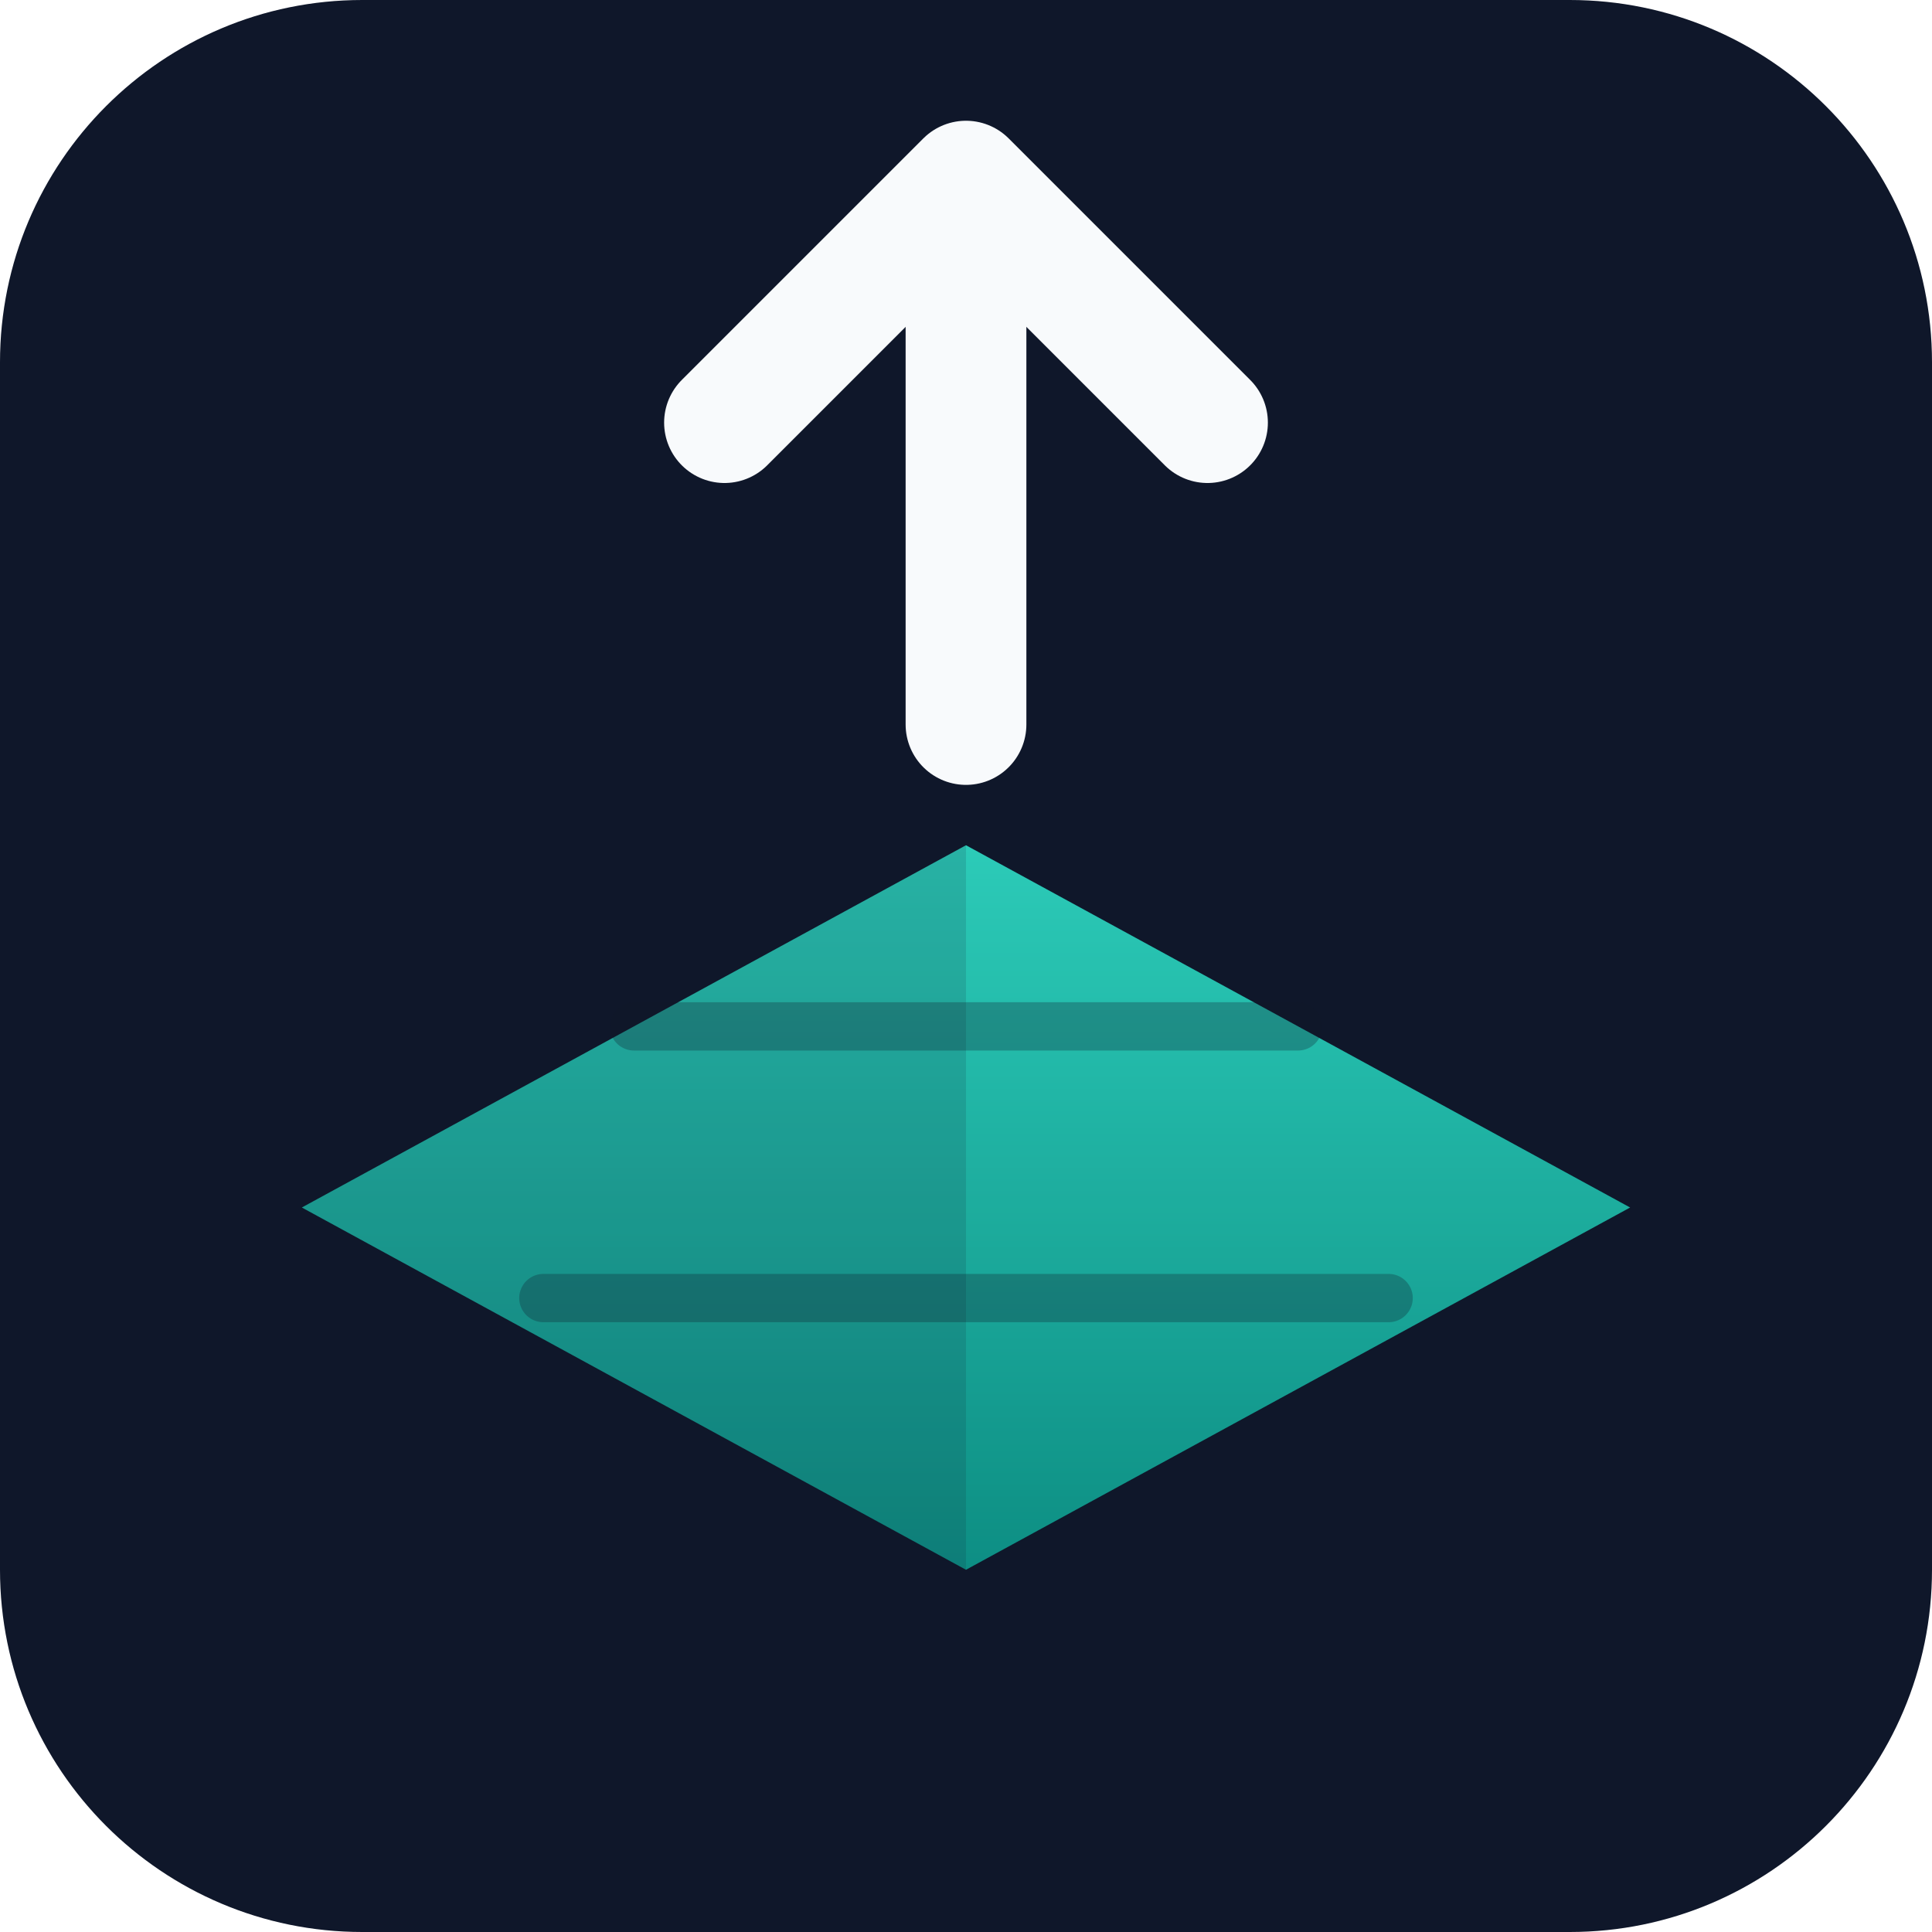
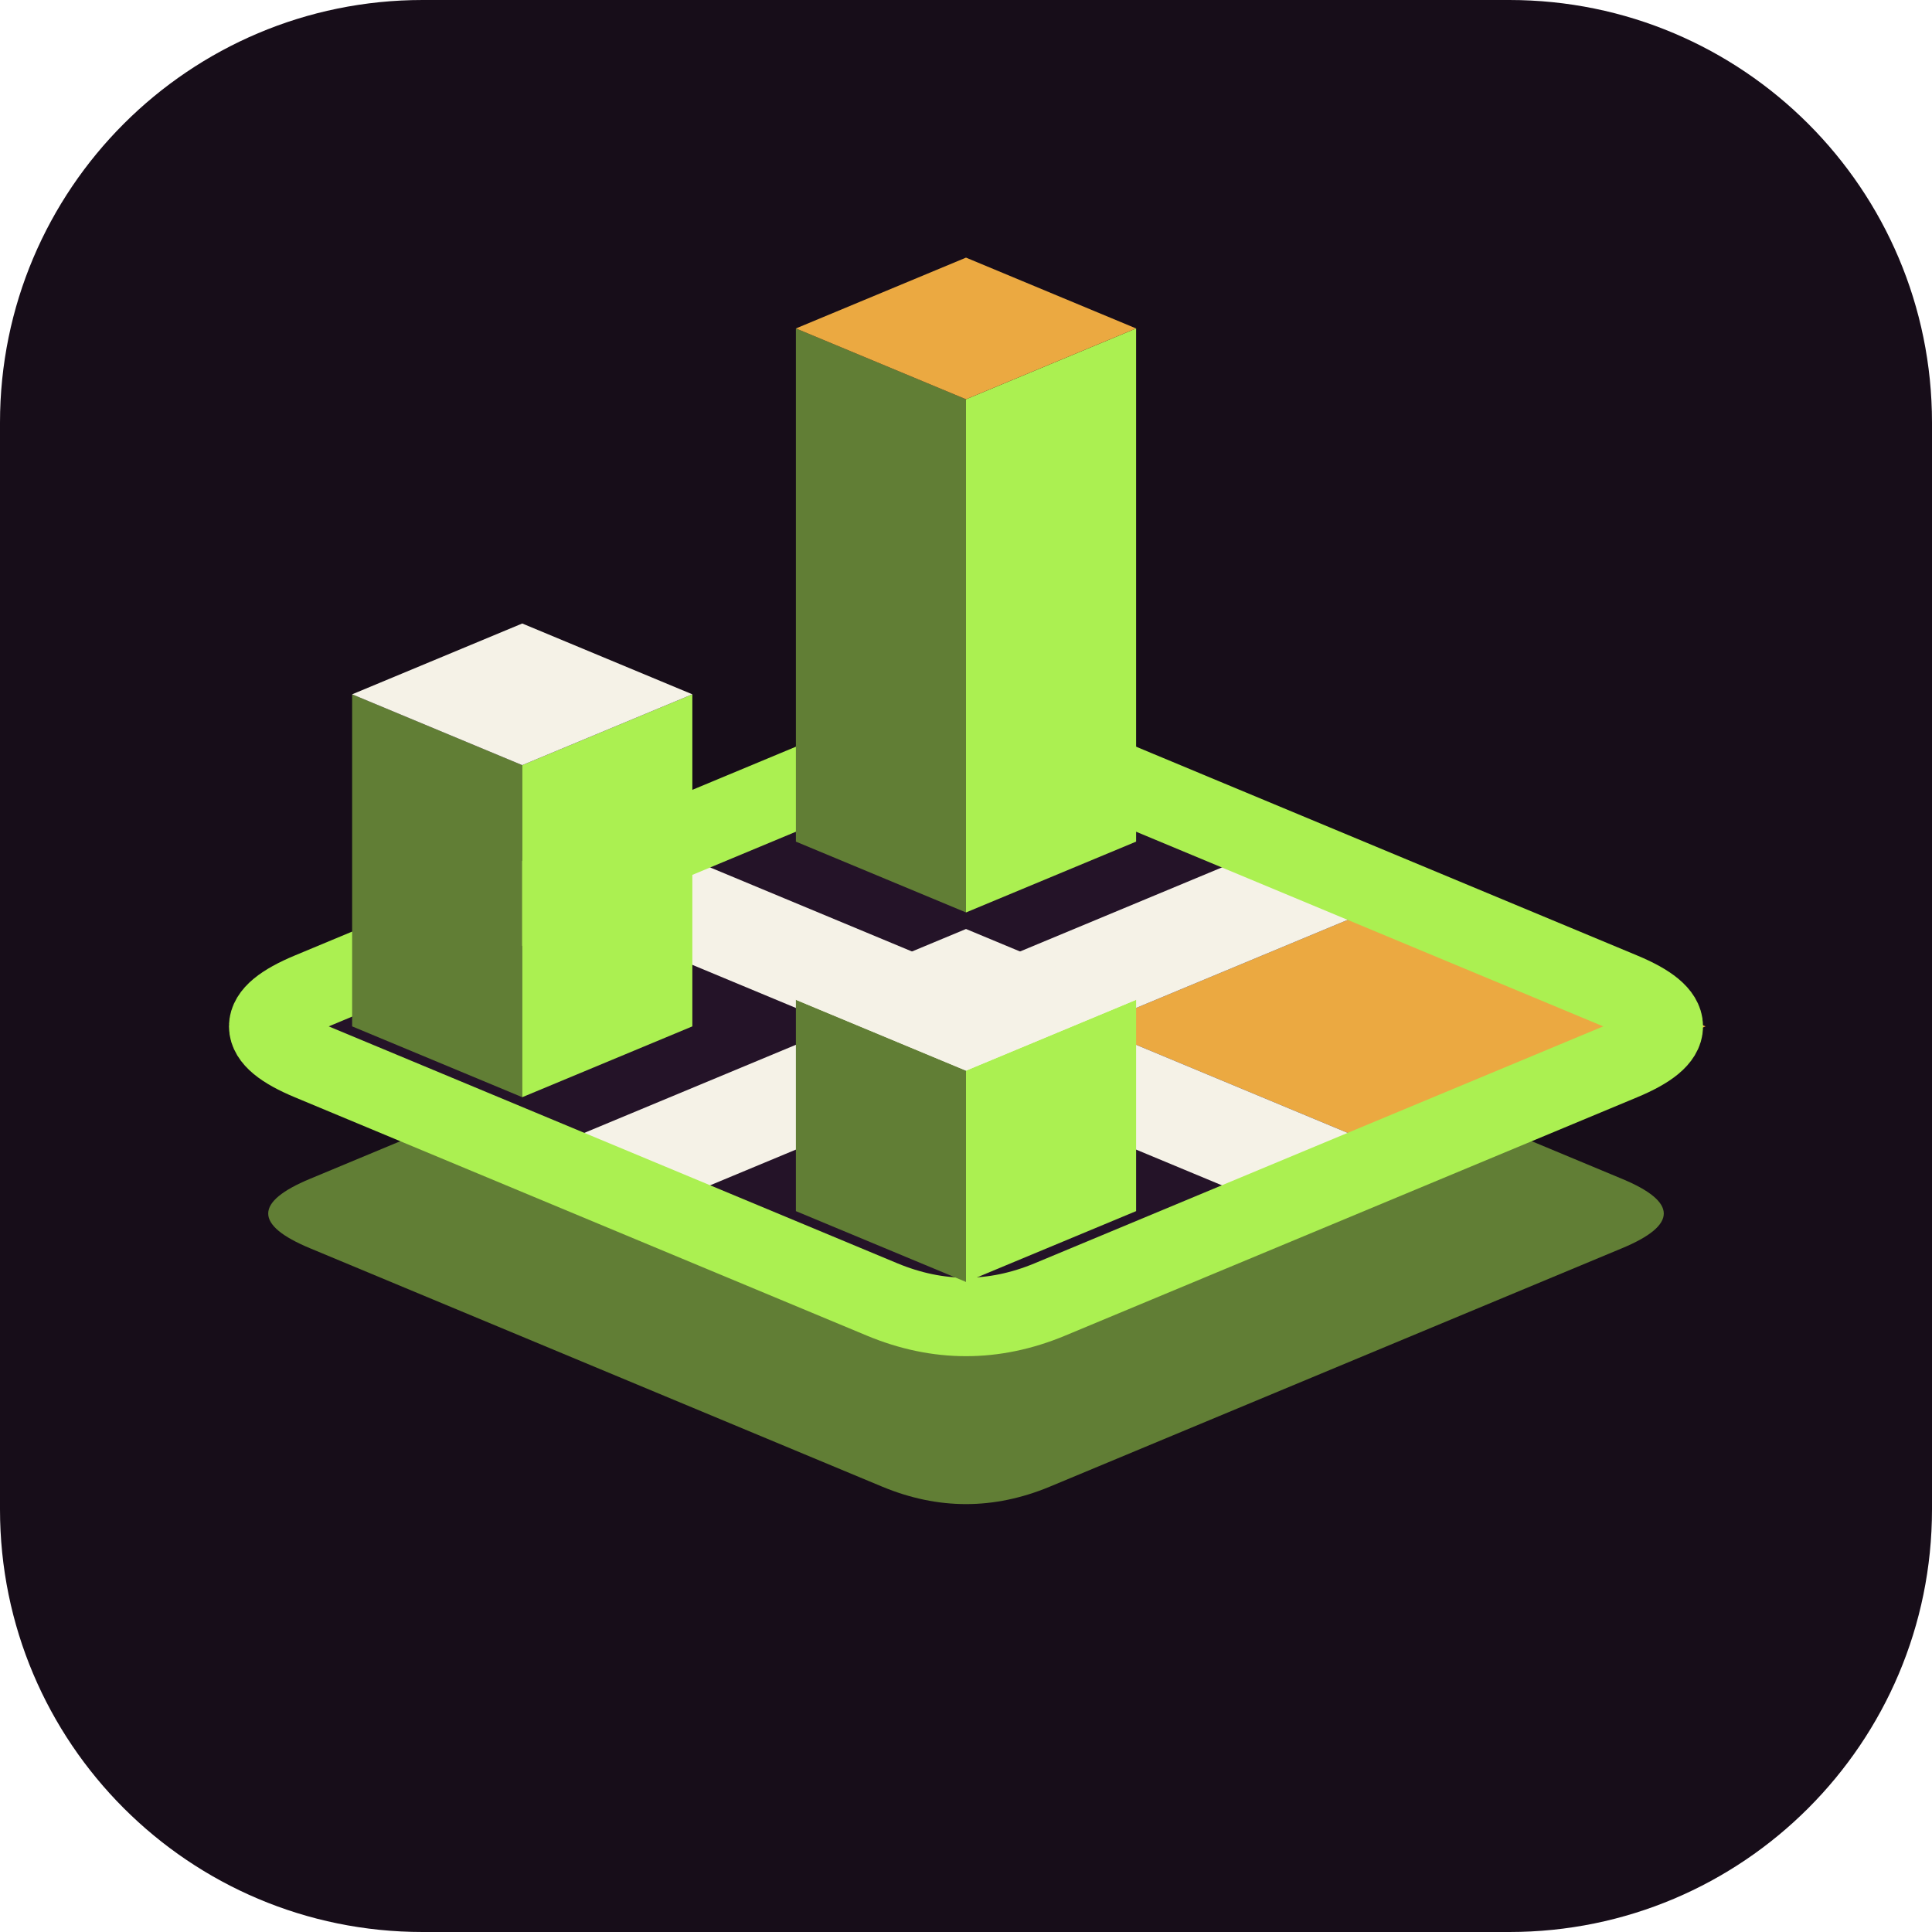
- <svg xmlns="http://www.w3.org/2000/svg" viewBox="0 0 64 64" width="64" height="64" role="img" aria-label="QGIS2WebMap by NIKA">
-   <defs>
-     <linearGradient id="om-plane" x1="0" y1="0" x2="0" y2="1">
-       <stop offset="0" stop-color="#2dd4bf" />
-       <stop offset="1" stop-color="#0d9488" />
-     </linearGradient>
-   </defs>
-   <rect width="64" height="64" rx="12" fill="#0f172a" />
-   <path d="M10 40 L32 28 L54 40 L32 52 Z" fill="url(#om-plane)" opacity="0.95" />
-   <path d="M10 40 L32 28 L32 52 Z" fill="#0f172a" opacity="0.14" />
-   <path d="M21 34 L43 34 M18 43 L46 43" stroke="#0f172a" stroke-opacity="0.28" stroke-width="1.6" stroke-linecap="round" fill="none" />
-   <path d="M32 24 L32 8" stroke="#f8fafc" stroke-width="4" stroke-linecap="round" />
-   <path d="M24 14 L32 6 L40 14" stroke="#f8fafc" stroke-width="4" stroke-linecap="round" stroke-linejoin="round" fill="none" />
+ <svg xmlns="http://www.w3.org/2000/svg" viewBox="0 0 0 0 64 64" width="64" height="64" role="img" aria-label="QGIS2WebMap by NIKA">
+   <rect width="64" height="64" rx="14" fill="#170d19" />
+   <path d="M34.77 31.15 L53.73 39.05 Q56.50 40.20 53.73 41.35 L34.77 49.25 Q32.00 50.40 29.23 49.25 L10.27 41.35 Q7.50 40.20 10.27 39.05 L29.23 31.15 Q32.00 30.00 34.77 31.15 Z" fill="#617e35" />
+   <path d="M34.77 24.95 L53.73 32.85 Q56.50 34.00 53.73 35.15 L34.77 43.05 Q32.00 44.20 29.23 43.05 L10.27 35.15 Q7.50 34.00 10.27 32.85 L29.23 24.95 Q32.00 23.80 34.77 24.95 Z" fill="#241328" />
+   <path d="M36.17 34.00 L46.33 29.77 L56.50 34.00 L46.33 38.23 Z" fill="#eba941" />
+   <path d="M17.67 29.77 L21.83 28.03 L46.33 38.23 L42.17 39.97 Z" fill="#f5f2e7" />
+   <path d="M17.67 38.23 L21.83 39.97 L46.33 29.77 L42.17 28.03 Z" fill="#f5f2e7" />
+   <path d="M34.77 24.95 L53.73 32.85 Q56.50 34.00 53.73 35.15 L34.77 43.05 Q32.00 44.20 29.23 43.05 L10.27 35.15 Q7.50 34.00 10.27 32.85 L29.23 24.95 Q32.00 23.80 34.77 24.95 Z" fill="none" stroke="#abf051" stroke-width="2.6" stroke-linejoin="round" />
+   <g>
+     <path d="M26.365 27.88 L32 30.226 L32 13.226 L26.365 10.88 Z" fill="#617e35" />
+     <path d="M32 30.226 L37.635 27.88 L37.635 10.88 L32 13.226 Z" fill="#abf051" />
+     <path d="M32 8.534 L37.635 10.88 L32 13.226 L26.365 10.88 Z" fill="#eba941" />
+     <path d="M11.665 34 L17.3 36.346 L17.3 25.346 L11.665 23 Z" fill="#617e35" />
+     <path d="M17.3 36.346 L22.935 34 L22.935 23 L17.3 25.346 Z" fill="#abf051" />
+     <path d="M17.3 20.654 L22.935 23 L17.3 25.346 L11.665 23 Z" fill="#f5f2e7" />
+     <path d="M26.365 40.12 L32 42.466 L32 35.466 L26.365 33.12 Z" fill="#617e35" />
+     <path d="M32 42.466 L37.635 40.12 L37.635 33.12 L32 35.466 Z" fill="#abf051" />
+     <path d="M32 30.774 L37.635 33.12 L32 35.466 L26.365 33.12 Z" fill="#f5f2e7" />
+   </g>
</svg>
